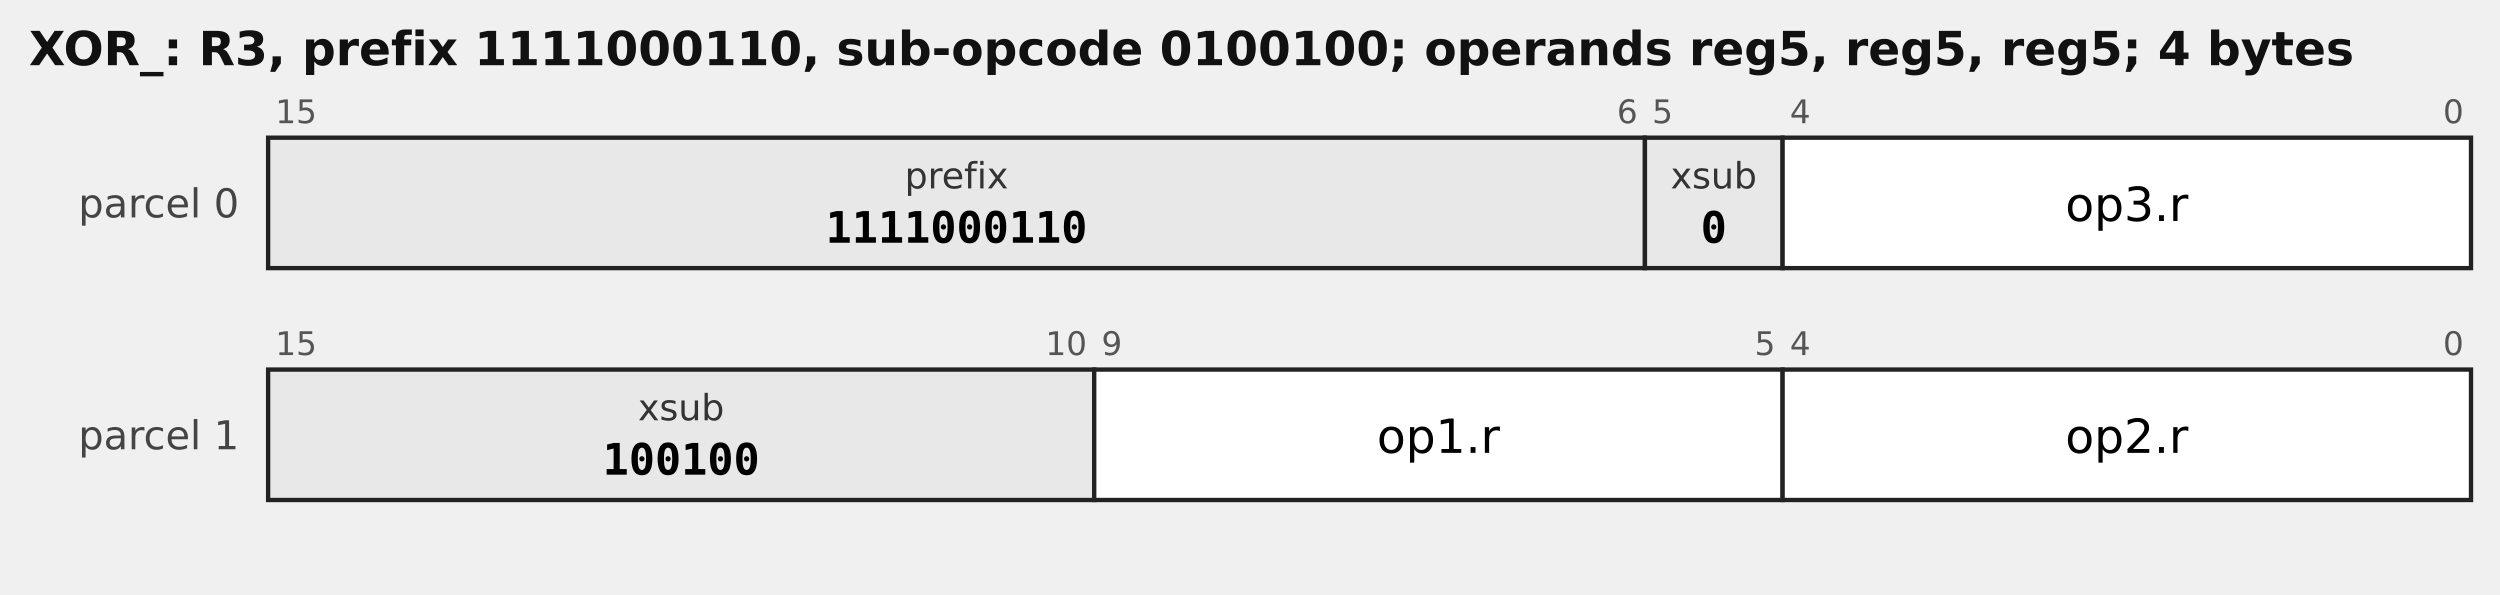
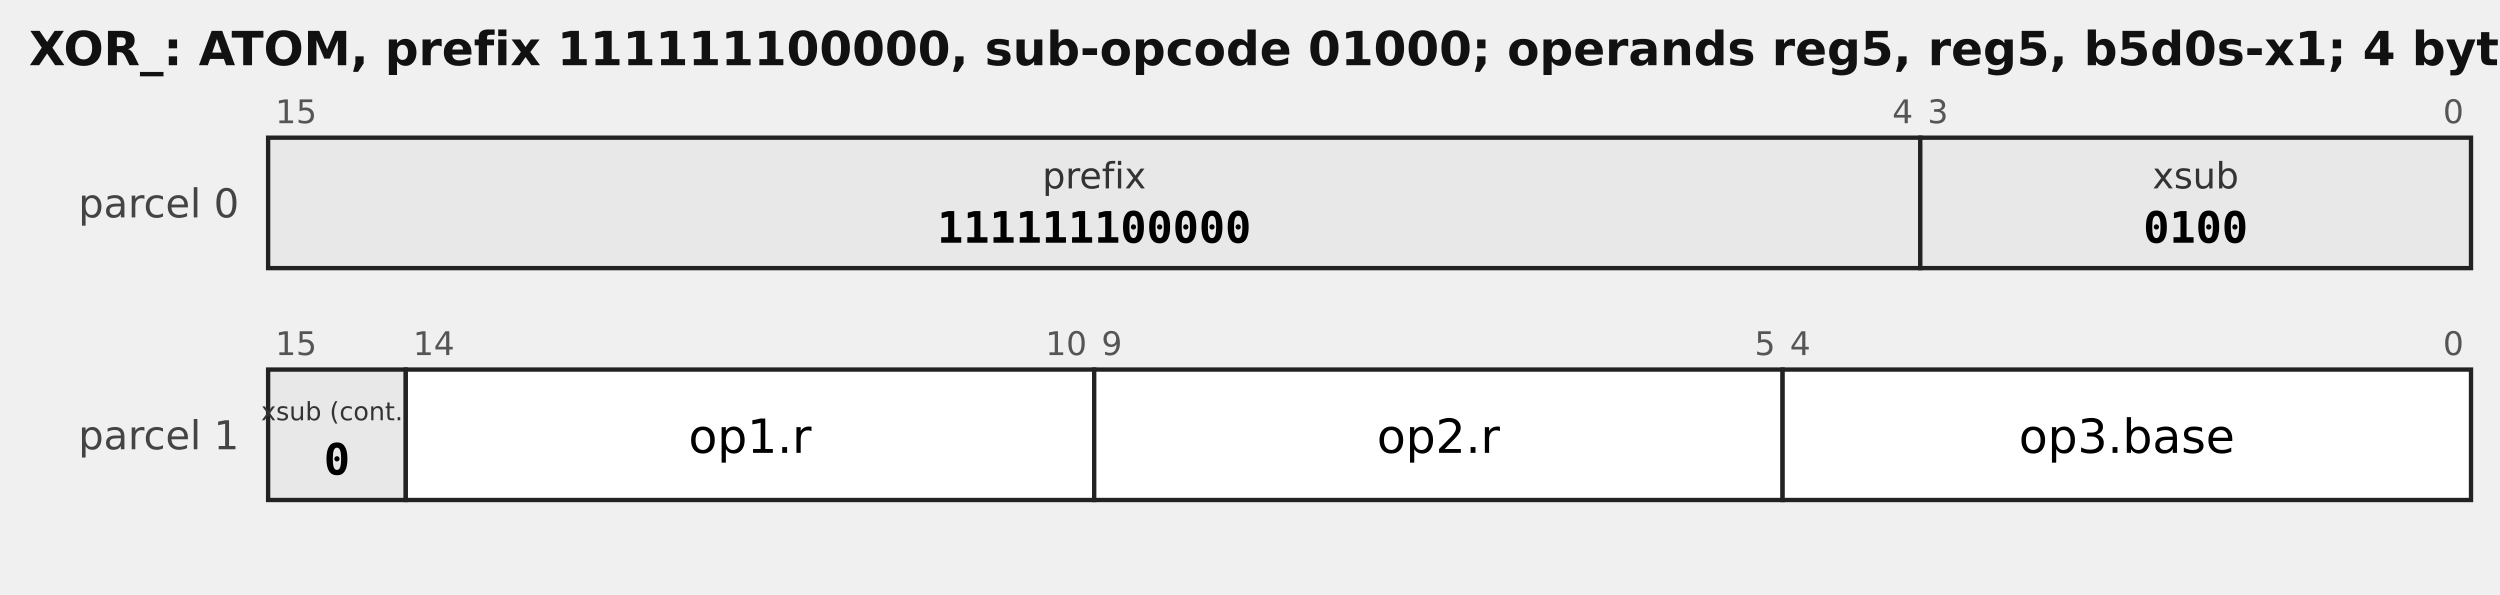
<svg xmlns="http://www.w3.org/2000/svg" width="690" height="164" viewBox="0 0 690 164" font-family="DejaVu Sans, sans-serif">
-   <text x="8" y="18" font-size="13" font-weight="bold" fill="#111">XOR_: R3, prefix 1111000110, sub-opcode 0100100; operands reg5, reg5, reg5; 4 bytes</text>
+   <text x="8" y="18" font-size="13" font-weight="bold" fill="#111">XOR_: ATOM, prefix 111111100000, sub-opcode 01000; operands reg5, reg5, b5d0s-x1; 4 bytes</text>
  <text x="66" y="60" font-size="11" text-anchor="end" fill="#444">parcel 0</text>
-   <rect x="74" y="38" width="380" height="36" fill="#e8e8e8" stroke="#222" stroke-width="1.2" />
+   <rect x="74" y="38" width="456" height="36" fill="#e8e8e8" stroke="#222" stroke-width="1.2" />
  <text x="76" y="34" font-size="9" fill="#555" text-anchor="start">15</text>
-   <text x="452" y="34" font-size="9" fill="#555" text-anchor="end">6</text>
-   <text x="264.0" y="52" font-size="10.0" text-anchor="middle" font-family="DejaVu Sans, sans-serif" fill="#333">prefix</text>
-   <text x="264.0" y="67" font-size="12.0" text-anchor="middle" font-family="DejaVu Sans Mono, monospace" font-weight="bold">1111000110</text>
-   <rect x="454" y="38" width="38" height="36" fill="#e8e8e8" stroke="#222" stroke-width="1.2" />
-   <text x="456" y="34" font-size="9" fill="#555" text-anchor="start">5</text>
-   <text x="473.0" y="52" font-size="10.0" text-anchor="middle" font-family="DejaVu Sans, sans-serif" fill="#333">xsub</text>
-   <text x="473.0" y="67" font-size="12.0" text-anchor="middle" font-family="DejaVu Sans Mono, monospace" font-weight="bold">0</text>
-   <rect x="492" y="38" width="190" height="36" fill="#ffffff" stroke="#222" stroke-width="1.2" />
-   <text x="494" y="34" font-size="9" fill="#555" text-anchor="start">4</text>
+   <text x="528" y="34" font-size="9" fill="#555" text-anchor="end">4</text>
+   <text x="302.0" y="52" font-size="10.0" text-anchor="middle" font-family="DejaVu Sans, sans-serif" fill="#333">prefix</text>
+   <text x="302.0" y="67" font-size="12.0" text-anchor="middle" font-family="DejaVu Sans Mono, monospace" font-weight="bold">111111100000</text>
+   <rect x="530" y="38" width="152" height="36" fill="#e8e8e8" stroke="#222" stroke-width="1.2" />
+   <text x="532" y="34" font-size="9" fill="#555" text-anchor="start">3</text>
  <text x="680" y="34" font-size="9" fill="#555" text-anchor="end">0</text>
-   <text x="587.0" y="61" font-size="13.0" text-anchor="middle" font-family="DejaVu Sans, sans-serif">op3.r</text>
+   <text x="606.0" y="52" font-size="10.0" text-anchor="middle" font-family="DejaVu Sans, sans-serif" fill="#333">xsub</text>
+   <text x="606.0" y="67" font-size="12.0" text-anchor="middle" font-family="DejaVu Sans Mono, monospace" font-weight="bold">0100</text>
  <text x="66" y="124" font-size="11" text-anchor="end" fill="#444">parcel 1</text>
-   <rect x="74" y="102" width="228" height="36" fill="#e8e8e8" stroke="#222" stroke-width="1.2" />
+   <rect x="74" y="102" width="38" height="36" fill="#e8e8e8" stroke="#222" stroke-width="1.2" />
  <text x="76" y="98" font-size="9" fill="#555" text-anchor="start">15</text>
+   <text x="93.0" y="116" font-size="7.0" text-anchor="middle" font-family="DejaVu Sans, sans-serif" fill="#333">xsub (cont.)</text>
+   <text x="93.0" y="131" font-size="12.0" text-anchor="middle" font-family="DejaVu Sans Mono, monospace" font-weight="bold">0</text>
+   <rect x="112" y="102" width="190" height="36" fill="#ffffff" stroke="#222" stroke-width="1.2" />
+   <text x="114" y="98" font-size="9" fill="#555" text-anchor="start">14</text>
  <text x="300" y="98" font-size="9" fill="#555" text-anchor="end">10</text>
-   <text x="188.0" y="116" font-size="10.0" text-anchor="middle" font-family="DejaVu Sans, sans-serif" fill="#333">xsub</text>
-   <text x="188.0" y="131" font-size="12.0" text-anchor="middle" font-family="DejaVu Sans Mono, monospace" font-weight="bold">100100</text>
+   <text x="207.0" y="125" font-size="13.0" text-anchor="middle" font-family="DejaVu Sans, sans-serif">op1.r</text>
  <rect x="302" y="102" width="190" height="36" fill="#ffffff" stroke="#222" stroke-width="1.2" />
  <text x="304" y="98" font-size="9" fill="#555" text-anchor="start">9</text>
  <text x="490" y="98" font-size="9" fill="#555" text-anchor="end">5</text>
-   <text x="397.0" y="125" font-size="13.0" text-anchor="middle" font-family="DejaVu Sans, sans-serif">op1.r</text>
+   <text x="397.0" y="125" font-size="13.0" text-anchor="middle" font-family="DejaVu Sans, sans-serif">op2.r</text>
  <rect x="492" y="102" width="190" height="36" fill="#ffffff" stroke="#222" stroke-width="1.2" />
  <text x="494" y="98" font-size="9" fill="#555" text-anchor="start">4</text>
  <text x="680" y="98" font-size="9" fill="#555" text-anchor="end">0</text>
-   <text x="587.0" y="125" font-size="13.0" text-anchor="middle" font-family="DejaVu Sans, sans-serif">op2.r</text>
+   <text x="587.0" y="125" font-size="13.0" text-anchor="middle" font-family="DejaVu Sans, sans-serif">op3.base</text>
</svg>
